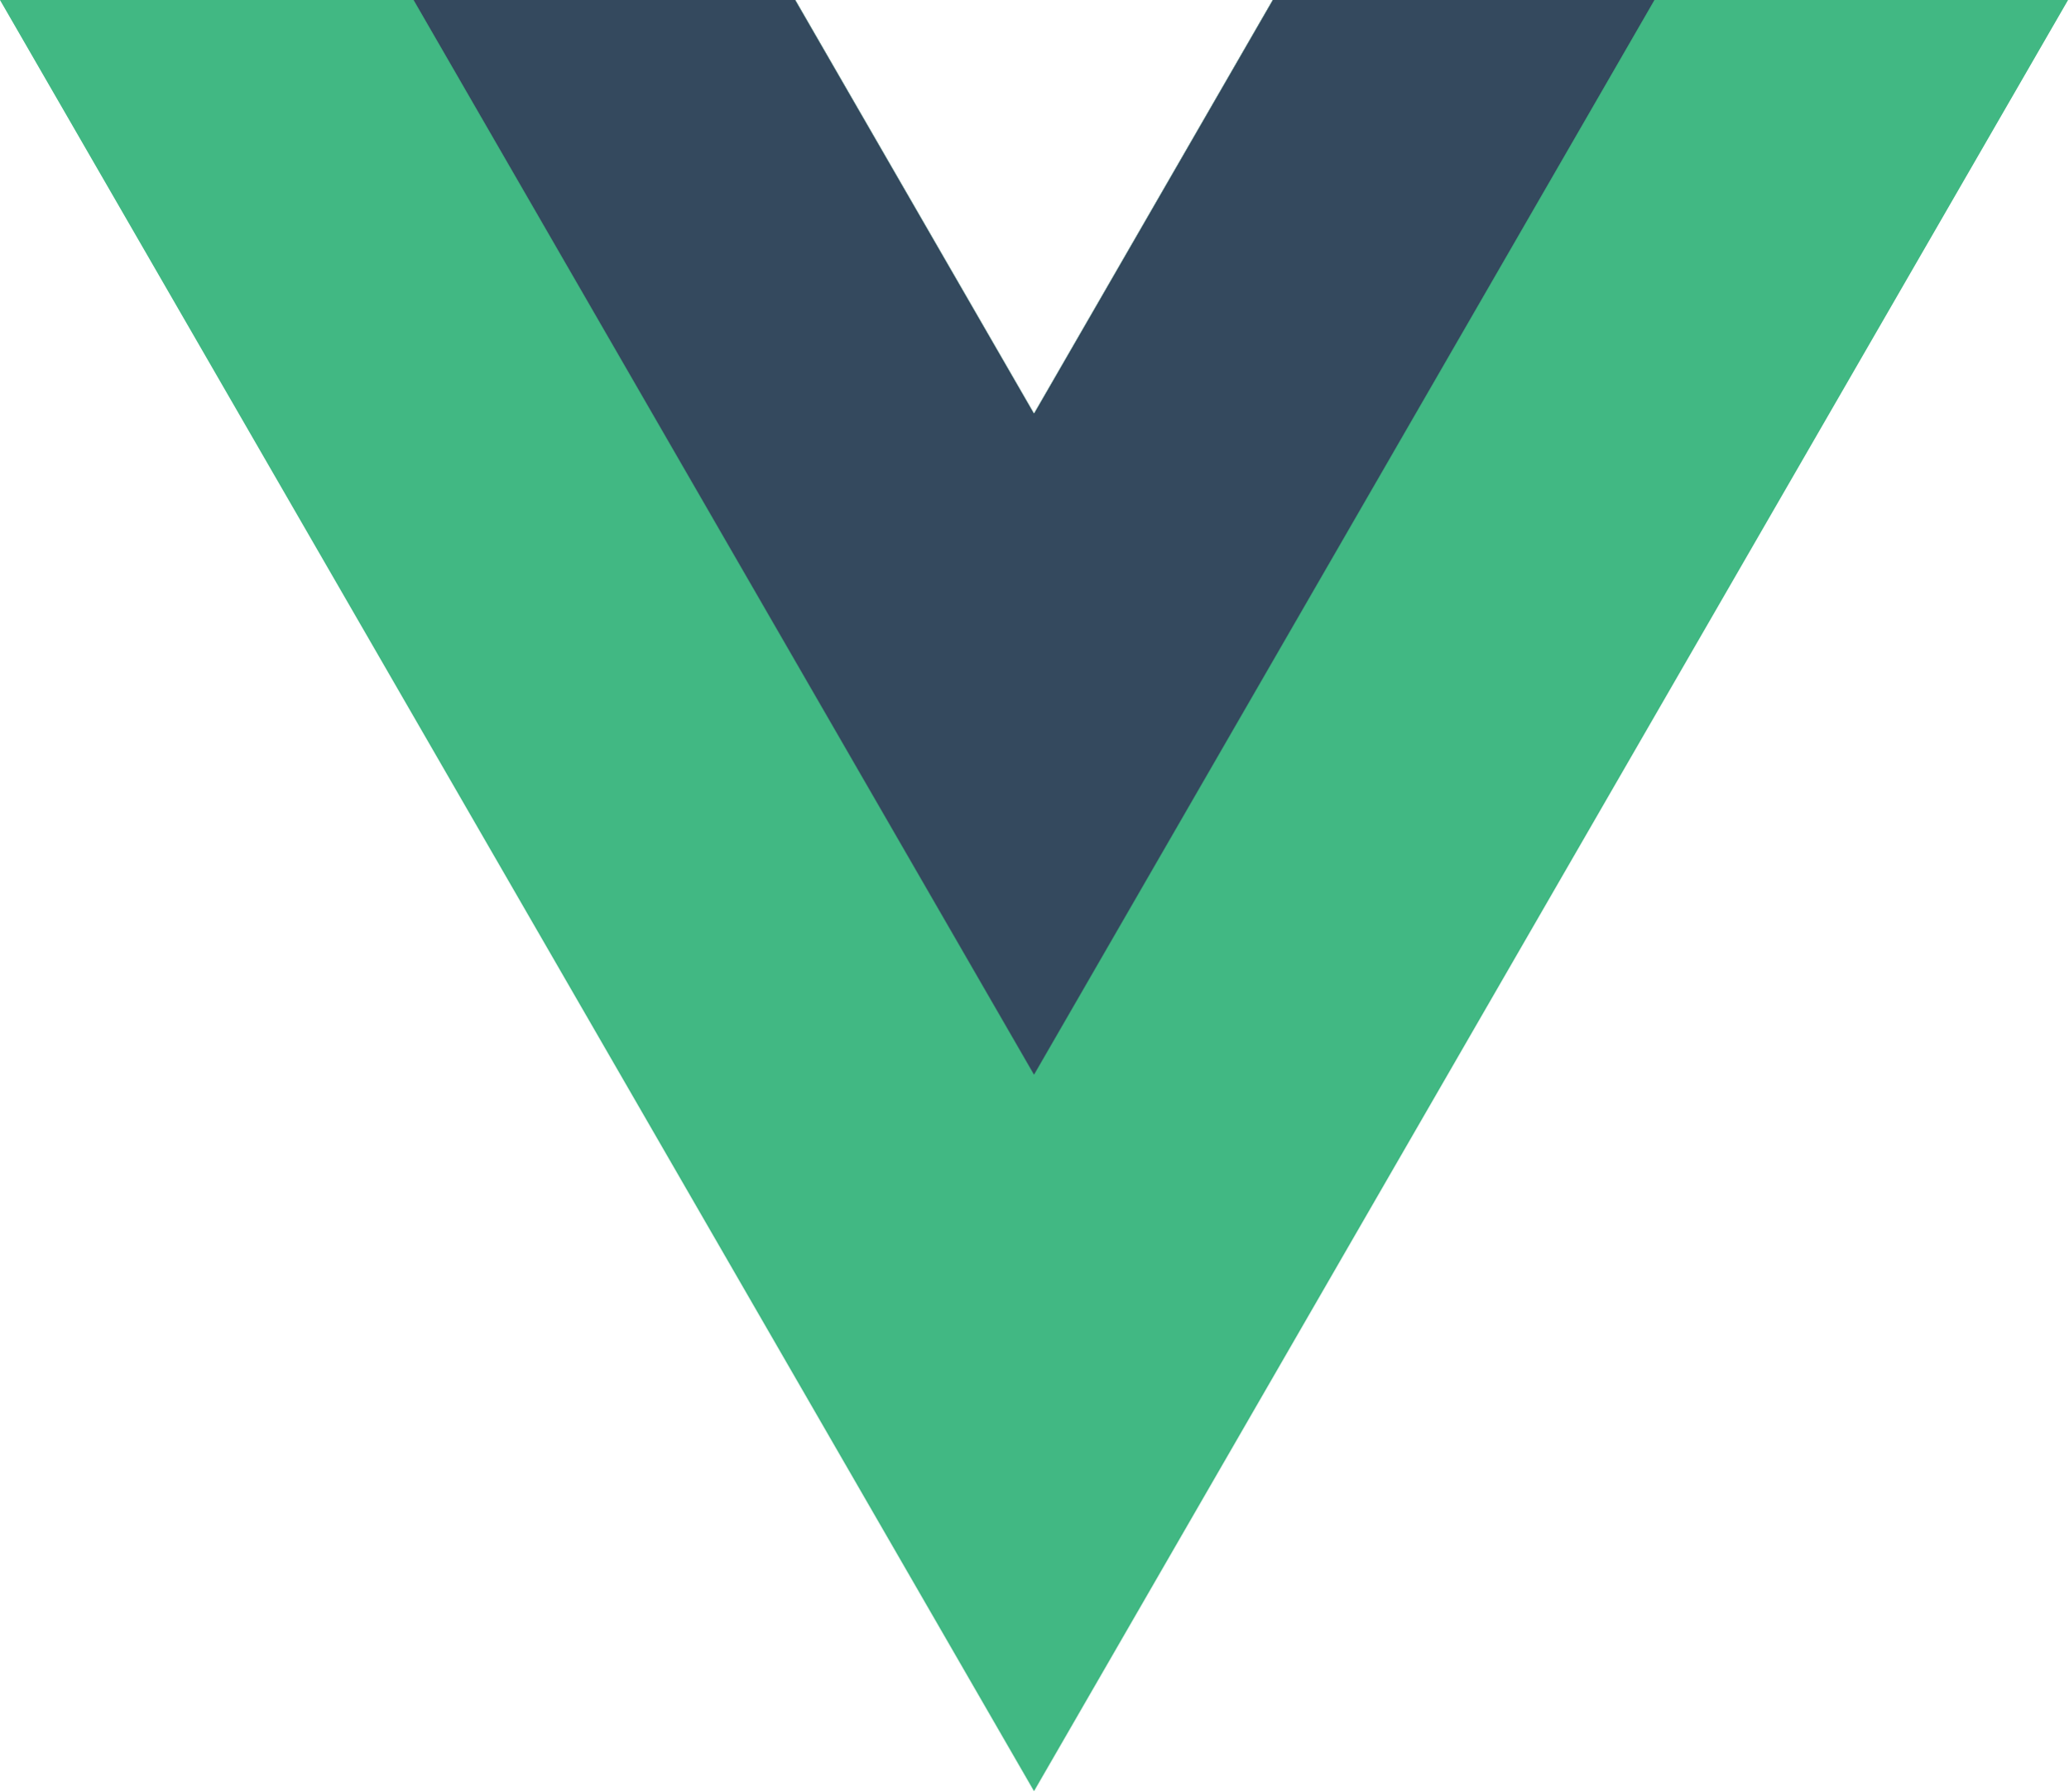
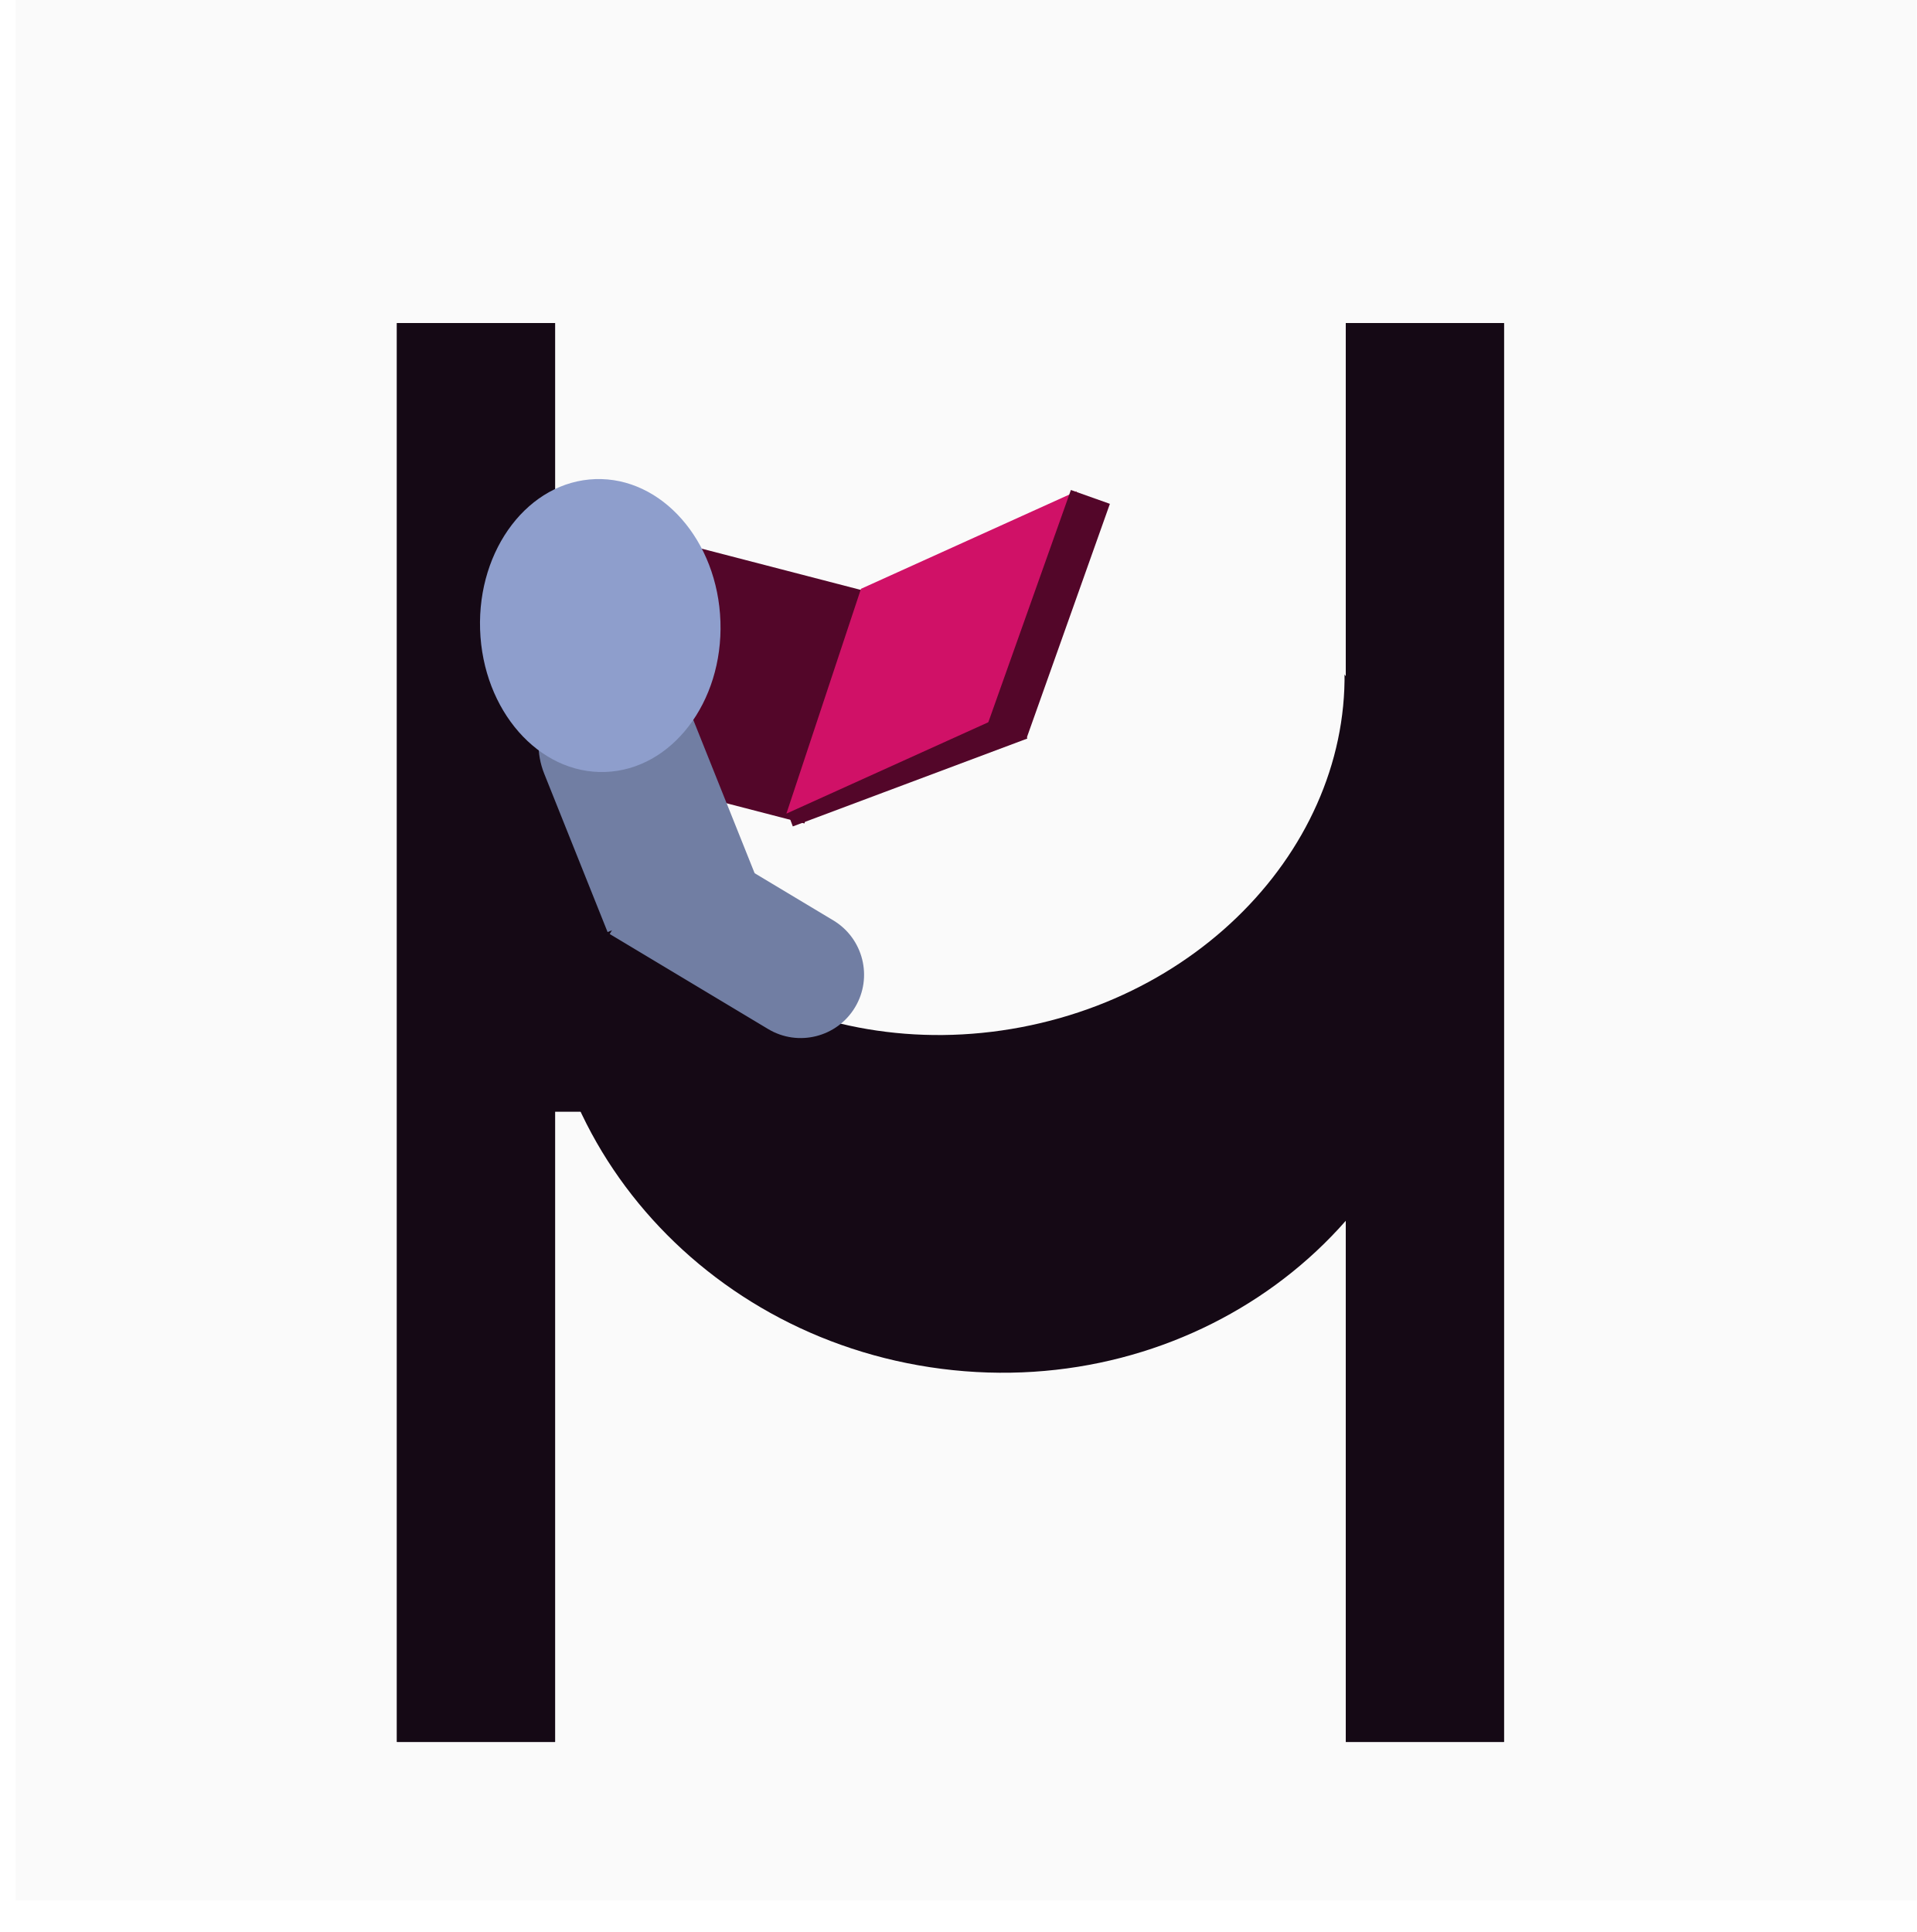
- <svg xmlns="http://www.w3.org/2000/svg" viewBox="0 0 261.76 226.69">
-   <path d="M161.096.001l-30.225 52.351L100.647.001H-.005l130.877 226.688L261.749.001z" fill="#41b883" />
-   <path d="M161.096.001l-30.225 52.351L100.647.001H52.346l78.526 136.01L209.398.001z" fill="#34495e" />
+ <svg xmlns="http://www.w3.org/2000/svg" width="121" height="122" viewBox="0 0 121 122" fill="none">
+   <rect x="1" width="120" height="120" fill="#FAFAFA" />
+   <path d="M38.295 47.084L28.383 45.76L25.793 65.592L35.705 66.916L38.295 47.084ZM35.705 66.916L88.099 73.916L90.688 54.084L38.295 47.084L35.705 66.916Z" fill="#150915" />
+   <path d="M84.963 110V20.4H94.947V110H84.963ZM25.059 110V20.4H35.043V110H25.059ZM29.923 70.192V60.464H89.187V70.192H29.923Z" fill="#150915" />
+   <path d="M84.963 110V20.4H94.947V110H84.963ZM25.059 110V20.4H35.043V110H25.059ZM29.923 70.192V60.464H89.187V70.192H29.923Z" fill="#150915" />
+   <ellipse cx="28.673" cy="27.109" rx="28.673" ry="27.109" transform="matrix(0.991919 0.126869 -0.124025 0.992279 37.7243 29)" fill="#150915" />
+   <ellipse cx="60.456" cy="43.743" rx="24.525" ry="21.5" transform="rotate(-10.7537 60.4559 43.7433)" fill="#FAFAFA" />
+   <path d="M48.492 64.98C50.386 66.117 52.843 65.502 53.98 63.608C55.117 61.714 54.502 59.257 52.608 58.12L48.492 64.98ZM52.608 58.12L42.608 52.12L38.492 58.98L48.492 64.98L52.608 58.12Z" fill="#717EA3" />
+   <rect x="41.809" y="34" width="13.21" height="15.169" transform="rotate(14.5407 41.8085 34)" fill="#530629" />
+   <path d="M43.642 45.143C42.617 42.579 39.707 41.332 37.143 42.358C34.579 43.383 33.332 46.293 34.358 48.857L43.642 45.143ZM34.358 48.857L38.358 58.857L47.642 55.143L43.642 45.143L34.358 48.857Z" fill="#717EA3" />
+   <ellipse cx="37.896" cy="39.501" rx="7.591" ry="9.252" transform="rotate(-1.91584 37.8956 39.5008)" fill="#8E9ECC" />
+   <rect x="49.242" y="50.024" width="15.808" height="2.309" transform="rotate(-20.5458 49.2418 50.0237)" fill="#530629" />
+   <path d="M67.982 31.015L63.273 45.211L49.647 51.378L54.355 37.182L67.982 31.015Z" fill="#D01167" />
+   <rect x="62.34" y="45.763" width="15.73" height="2.613" transform="rotate(-70.4363 62.3399 45.763)" fill="#530629" />
</svg>
